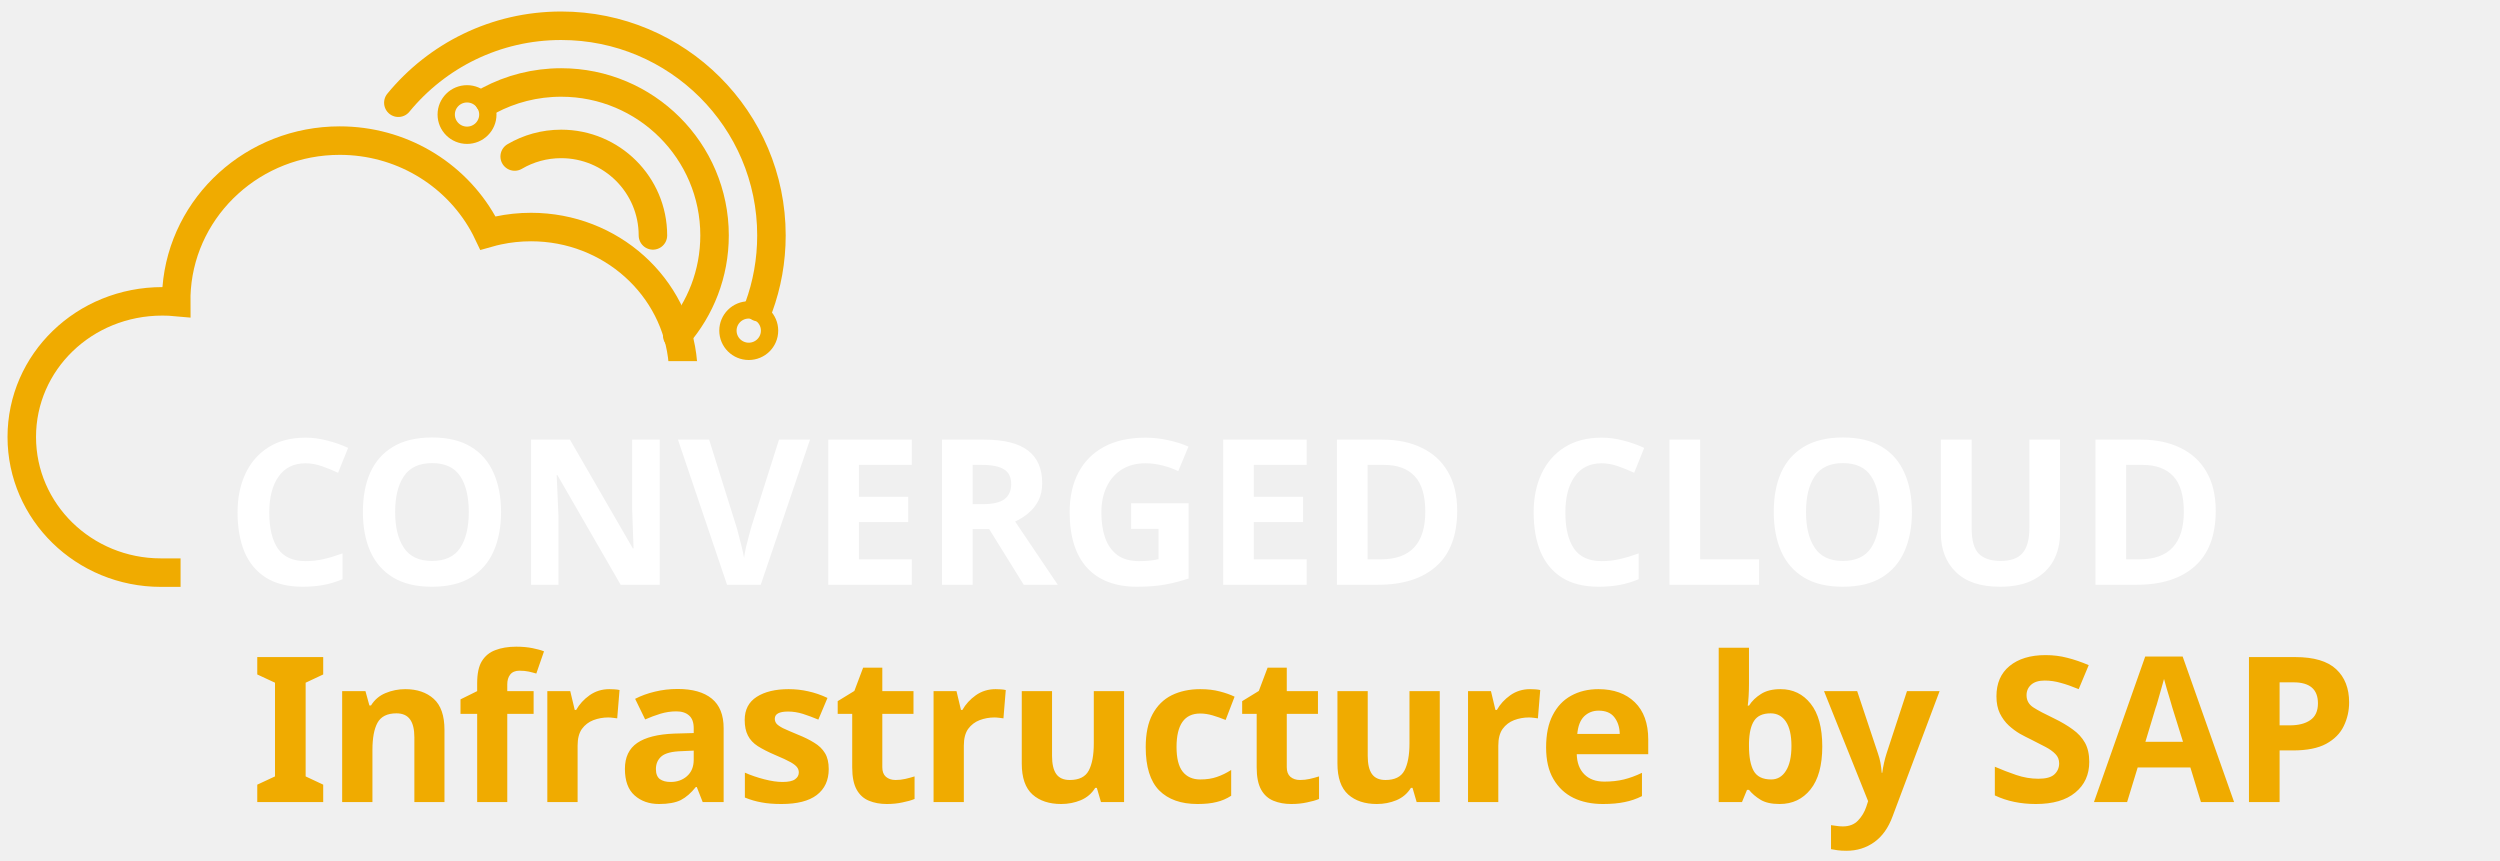
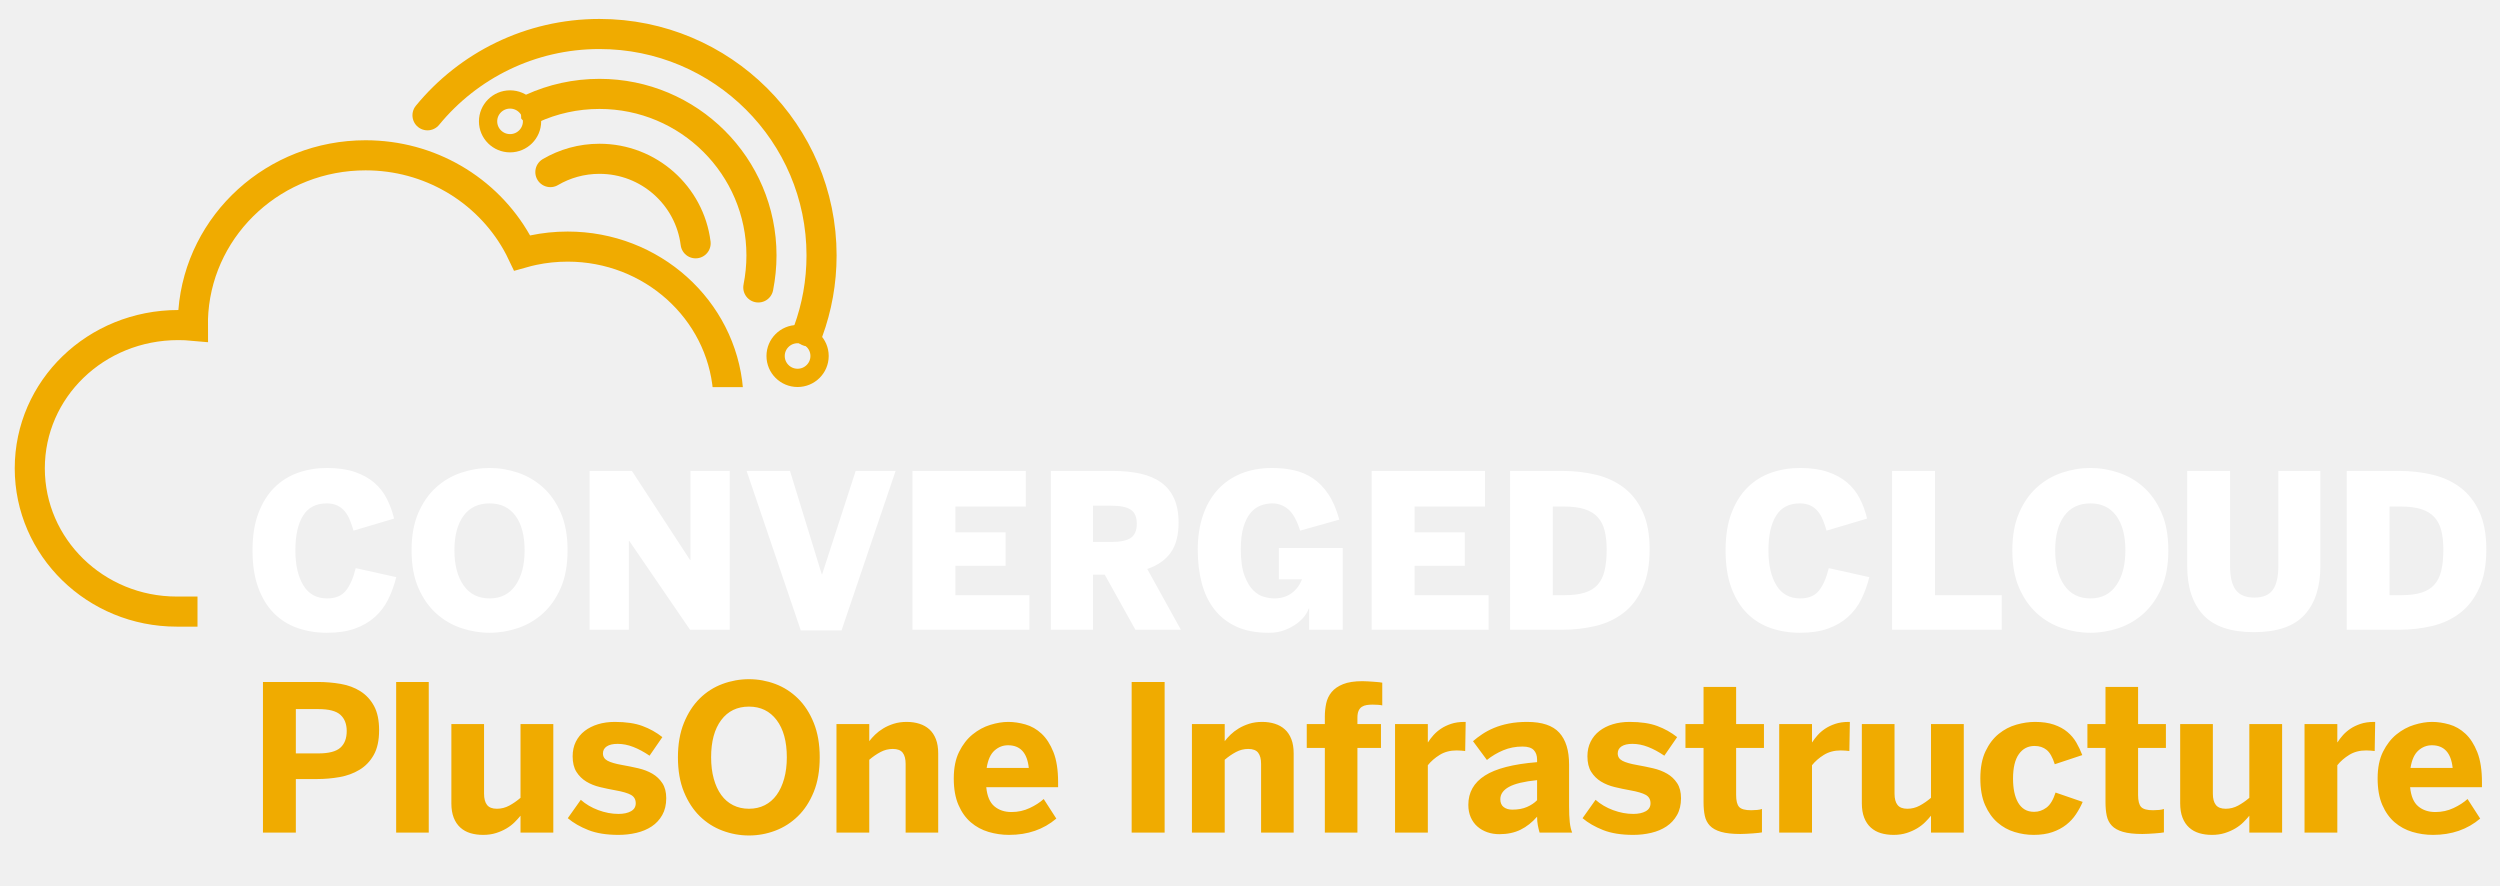
- <svg xmlns="http://www.w3.org/2000/svg" xmlns:xlink="http://www.w3.org/1999/xlink" width="218px" height="75px" viewBox="0 0 218 75" version="1.1">
+ <svg xmlns="http://www.w3.org/2000/svg" xmlns:xlink="http://www.w3.org/1999/xlink" width="240px" height="85px" viewBox="0 0 240 85" version="1.1">
  <defs>
-     <path d="M69.547,0 L69.547,31.493 L15.746,31.492 L15.746,52.488 L0,52.488 L0,0 L69.547,0 Z" id="path-1" />
+     <path d="M80.868,0 L80.868,36.512 L18.309,36.511 L18.31,61.033 L0,61.033 L0,0 L80.868,0 Z" id="path-1" />
+     <rect id="path-3" x="0" y="0" width="26.574" height="23.621" />
  </defs>
-   <g id="Page-1" stroke="none" stroke-width="1" fill="none" fill-rule="evenodd">
-     <g id="CC_Logo_slogan_dark">
+   <g id="Final_State" stroke="none" stroke-width="1" fill="none" fill-rule="evenodd">
+     <g id="CCplus1_Logo_light_250">
      <g id="Group-5-Copy-2">
-         <g id="Group-2">
+         <g id="Group-2" transform="translate(0.651163, 0.651163)">
          <mask id="mask-2" fill="white">
            <use xlink:href="#path-1" />
          </mask>
          <g id="Combined-Shape" />
-           <g id="Cloud_Logo_V4" mask="url(#mask-2)" stroke="#F0AB00">
-             <g transform="translate(0.6561, 1.6561)">
-               <ellipse id="Oval-Copy-13" stroke-width="1.509" transform="translate(40.06858, 8.332601) rotate(-90) translate(-40.06858, -8.332601) " cx="40.069" cy="8.333" rx="1.807" ry="1.815" />
-               <ellipse id="Oval-Copy-14" stroke-width="1.509" transform="translate(64.63531, 27.17445) rotate(-90) translate(-64.63531, -27.17445) " cx="64.635" cy="27.174" rx="1.807" ry="1.815" />
-               <path d="M39.596,10.605 C43.337,10.605 46.742,12.014 49.287,14.322 C51.843,16.639 53.531,19.864 53.814,23.475 C53.845,23.878 53.858,24.278 53.855,24.676 C54.249,24.639 54.648,24.621 55.052,24.621 C58.465,24.62 61.533,25.94 63.749,28.084 C65.959,30.222 67.32,33.179 67.32,36.448 C67.32,39.711 65.964,42.664 63.776,44.803 C61.578,46.951 58.54,48.277 55.187,48.277 L55.187,48.277 L9.387,48.277 C7.097,48.064 5.054,47.025 3.585,45.468 C2.132,43.927 1.242,41.879 1.242,39.628 C1.242,37.515 2.026,35.581 3.324,34.081 C4.652,32.546 6.518,31.464 8.639,31.107 C8.97,31.051 9.3,31.014 9.629,30.995 C9.629,30.66 9.643,30.323 9.671,29.984 C9.946,26.66 11.522,23.694 13.899,21.563 C16.27,19.438 19.436,18.142 22.913,18.142 C23.89,18.142 24.842,18.244 25.759,18.438 C26.063,18.503 26.366,18.578 26.668,18.664 C26.802,18.382 26.946,18.105 27.099,17.833 C28.334,15.641 30.152,13.811 32.347,12.54 C34.472,11.31 36.95,10.605 39.596,10.605 Z" id="Combined-Shape" stroke-width="2.485" transform="translate(34.28122, 29.44136) scale(-1, 1) translate(-34.28122, -29.44136) " />
-               <path d="M65.51,25.134 C66.224,23.18 66.614,21.072 66.614,18.872 C66.614,8.775 58.404,0.59 48.277,0.59 C42.553,0.59 37.442,3.205 34.079,7.302" id="Oval" stroke-width="2.485" stroke-linecap="round" />
-               <path d="M58.397,27.593 C60.426,25.255 61.653,22.207 61.653,18.872 C61.653,11.507 55.664,5.536 48.277,5.536 C46.007,5.536 43.869,6.1 41.996,7.095" id="Oval" stroke-width="2.485" stroke-linecap="round" />
-               <path d="M56.279,18.872 C56.279,14.466 52.697,10.894 48.277,10.894 C46.798,10.894 45.413,11.294 44.224,11.992" id="Oval" stroke-width="2.485" stroke-linecap="round" />
+           <g id="Group" mask="url(#mask-2)">
+             <g transform="translate(0.762907, 0.762907)" id="Cloud_Logo_V4">
+               <ellipse id="Oval-Copy-13" stroke="#F0AB00" stroke-width="1.754" transform="translate(47.55103, 10.23573) rotate(-90) translate(-47.55103, -10.23573) " cx="47.551" cy="10.236" rx="2.101" ry="2.11" />
+               <ellipse id="Oval-Copy-14" stroke="#F0AB00" stroke-width="1.754" transform="translate(75.15466, 32.76118) rotate(-90) translate(-75.15466, -32.76118) " cx="75.155" cy="32.761" rx="2.101" ry="2.11" />
+               <path d="M46.04,13.495 C50.39,13.495 54.349,15.133 57.308,17.816 C60.28,20.511 62.243,24.26 62.572,28.459 C62.608,28.927 62.624,29.393 62.62,29.855 C63.078,29.813 63.542,29.791 64.012,29.791 C67.98,29.791 71.548,31.326 74.124,33.819 C76.694,36.305 78.276,39.744 78.276,43.545 C78.276,47.339 76.7,50.773 74.156,53.259 C71.6,55.757 68.068,57.299 64.168,57.299 L64.168,57.299 L10.914,57.299 C8.252,57.052 5.877,55.843 4.169,54.032 C2.479,52.241 1.445,49.859 1.445,47.242 C1.445,44.785 2.356,42.536 3.865,40.792 C5.41,39.006 7.58,37.749 10.046,37.334 C10.431,37.269 10.815,37.226 11.197,37.204 C11.197,36.814 11.214,36.422 11.246,36.028 C11.566,32.163 13.398,28.714 16.162,26.236 C18.918,23.765 22.6,22.259 26.642,22.259 C27.778,22.259 28.885,22.377 29.951,22.603 C30.304,22.678 30.656,22.765 31.008,22.865 C31.164,22.537 31.331,22.215 31.509,21.898 C32.944,19.351 35.058,17.222 37.611,15.744 C40.082,14.314 42.963,13.495 46.04,13.495 Z" id="Combined-Shape" stroke="#F0AB00" stroke-width="2.889" transform="translate(39.86046, 35.39714) scale(-1, 1) translate(-39.86046, -35.39714) " />
+               <g id="Group" transform="translate(48.61535, 5.408847)">
+                 <mask id="mask-4" fill="white">
+                   <use xlink:href="#path-3" />
+                 </mask>
+                 <g id="Rectangle" />
+                 <path d="M22.768,20.771 C22.966,19.764 23.072,18.728 23.072,17.699 C23.072,9.134 16.108,2.191 7.519,2.191 C5.217,2.191 3.031,2.69 1.065,3.585" id="Oval" stroke="#F0AB00" stroke-width="2.889" stroke-linecap="round" mask="url(#mask-4)" />
+               </g>
+               <path d="M65.366,21.943 C64.791,17.369 60.877,13.83 56.134,13.83 C54.414,13.83 52.804,14.295 51.421,15.107" id="Oval" stroke="#F0AB00" stroke-width="2.889" stroke-linecap="round" />
+               <path d="M76.172,30.388 C77.002,28.117 77.455,25.665 77.455,23.107 C77.455,11.366 67.909,1.849 56.134,1.849 C49.479,1.849 43.535,4.889 39.625,9.654" id="Oval" stroke="#F0AB00" stroke-width="2.889" stroke-linecap="round" />
            </g>
          </g>
        </g>
-         <text id="Converged-Cloud" font-family="BentonSans-Black, BentonSans" font-size="17.715" font-weight="800" line-spacing="19.88" fill="#FFFFFF">
-           <tspan x="19.683" y="50.992">CONVERGED CLOUD</tspan>
-         </text>
+         <path d="M31.383,60.747 C32.43,60.747 33.326,60.613 34.074,60.345 C34.822,60.077 35.46,59.705 35.99,59.229 C36.52,58.752 36.945,58.189 37.267,57.539 C37.589,56.888 37.847,56.178 38.042,55.407 L38.042,55.407 L34.149,54.542 C33.915,55.494 33.598,56.216 33.199,56.709 C32.8,57.202 32.202,57.448 31.404,57.448 C30.391,57.448 29.63,57.029 29.12,56.191 C28.611,55.353 28.356,54.233 28.356,52.832 C28.356,51.404 28.601,50.296 29.09,49.508 C29.58,48.72 30.337,48.326 31.363,48.326 C31.766,48.326 32.108,48.395 32.389,48.532 C32.671,48.669 32.907,48.854 33.098,49.085 C33.289,49.317 33.45,49.591 33.581,49.91 C33.712,50.228 33.831,50.572 33.938,50.941 L33.938,50.941 L37.831,49.784 C37.67,49.114 37.438,48.48 37.137,47.883 C36.835,47.287 36.433,46.772 35.93,46.339 C35.427,45.907 34.805,45.563 34.064,45.308 C33.323,45.054 32.43,44.926 31.383,44.926 C30.411,44.926 29.493,45.077 28.628,45.379 C27.763,45.681 27.007,46.15 26.36,46.787 C25.713,47.424 25.198,48.24 24.816,49.236 C24.434,50.232 24.242,51.43 24.242,52.832 C24.242,54.233 24.427,55.432 24.796,56.427 C25.164,57.423 25.669,58.241 26.309,58.882 C26.95,59.522 27.706,59.993 28.577,60.295 C29.449,60.596 30.384,60.747 31.383,60.747 Z M47.003,60.747 C47.922,60.747 48.829,60.596 49.724,60.295 C50.619,59.993 51.42,59.522 52.128,58.882 C52.835,58.241 53.405,57.423 53.838,56.427 C54.27,55.432 54.486,54.233 54.486,52.832 C54.486,51.43 54.27,50.232 53.838,49.236 C53.405,48.24 52.835,47.424 52.128,46.787 C51.42,46.15 50.619,45.681 49.724,45.379 C48.829,45.077 47.922,44.926 47.003,44.926 C46.085,44.926 45.176,45.077 44.278,45.379 C43.379,45.681 42.576,46.15 41.869,46.787 C41.161,47.424 40.591,48.24 40.159,49.236 C39.726,50.232 39.51,51.43 39.51,52.832 C39.51,54.233 39.726,55.432 40.159,56.427 C40.591,57.423 41.161,58.241 41.869,58.882 C42.576,59.522 43.379,59.993 44.278,60.295 C45.176,60.596 46.085,60.747 47.003,60.747 Z M47.003,57.448 C45.917,57.448 45.082,57.029 44.499,56.191 C43.916,55.353 43.624,54.233 43.624,52.832 C43.624,51.417 43.916,50.312 44.499,49.518 C45.082,48.723 45.917,48.326 47.003,48.326 C48.076,48.326 48.904,48.723 49.488,49.518 C50.071,50.312 50.363,51.417 50.363,52.832 C50.363,54.233 50.071,55.353 49.488,56.191 C48.904,57.029 48.076,57.448 47.003,57.448 Z M60.37,60.456 L60.37,51.927 L60.41,51.927 L66.244,60.456 L70.056,60.456 L70.056,45.208 L66.284,45.208 L66.284,53.757 L66.244,53.757 L60.662,45.208 L56.599,45.208 L56.599,60.456 L60.37,60.456 Z M80.788,60.516 L85.978,45.208 L82.145,45.208 L78.927,55.125 L78.887,55.125 L75.839,45.208 L71.675,45.208 L76.875,60.516 L80.788,60.516 Z M98.821,60.456 L98.821,57.137 L91.721,57.137 L91.721,54.32 L96.538,54.32 L96.538,51.102 L91.721,51.102 L91.721,48.628 L98.479,48.628 L98.479,45.208 L87.597,45.208 L87.597,60.456 L98.821,60.456 Z M104.927,60.456 L104.927,55.165 L106.053,55.165 L109,60.456 L113.365,60.456 L110.137,54.622 C111.136,54.28 111.887,53.755 112.389,53.048 C112.892,52.341 113.144,51.383 113.144,50.176 C113.144,49.258 113,48.482 112.711,47.848 C112.423,47.214 112.007,46.703 111.464,46.314 C110.921,45.925 110.259,45.644 109.478,45.469 C108.697,45.295 107.816,45.208 106.838,45.208 L106.838,45.208 L100.883,45.208 L100.883,60.456 L104.927,60.456 Z M106.697,52.027 L104.927,52.027 L104.927,48.547 L106.697,48.547 C107.548,48.547 108.167,48.675 108.552,48.929 C108.938,49.184 109.131,49.633 109.131,50.277 C109.131,50.927 108.938,51.382 108.552,51.64 C108.167,51.898 107.548,52.027 106.697,52.027 L106.697,52.027 Z M121.804,60.747 C122.38,60.747 122.892,60.66 123.337,60.486 C123.783,60.311 124.167,60.105 124.489,59.867 C124.811,59.629 125.067,59.379 125.258,59.118 C125.45,58.856 125.572,58.628 125.626,58.434 L125.626,58.434 L125.676,58.434 L125.676,60.456 L128.904,60.456 L128.904,52.61 L122.769,52.61 L122.769,55.618 L124.992,55.618 C124.771,56.181 124.434,56.627 123.981,56.955 C123.529,57.284 122.974,57.448 122.317,57.448 C122.042,57.448 121.721,57.4 121.356,57.302 C120.991,57.205 120.644,56.996 120.315,56.674 C119.987,56.352 119.705,55.879 119.47,55.256 C119.236,54.632 119.118,53.784 119.118,52.711 C119.118,51.86 119.204,51.152 119.375,50.589 C119.546,50.026 119.772,49.576 120.054,49.241 C120.335,48.906 120.659,48.669 121.024,48.532 C121.39,48.395 121.757,48.326 122.125,48.326 C122.716,48.326 123.234,48.517 123.679,48.899 C124.125,49.281 124.502,49.962 124.811,50.941 L124.811,50.941 L128.573,49.885 C128.298,48.886 127.944,48.066 127.511,47.426 C127.079,46.785 126.584,46.281 126.028,45.912 C125.471,45.543 124.865,45.287 124.207,45.143 C123.55,44.998 122.863,44.926 122.146,44.926 C121.006,44.926 119.993,45.111 119.108,45.479 C118.223,45.848 117.475,46.373 116.865,47.054 C116.255,47.734 115.789,48.559 115.467,49.528 C115.145,50.497 114.984,51.578 114.984,52.771 C114.984,53.925 115.11,54.986 115.362,55.955 C115.613,56.924 116.014,57.765 116.563,58.479 C117.113,59.193 117.817,59.75 118.676,60.149 C119.534,60.548 120.577,60.747 121.804,60.747 Z M142.905,60.456 L142.905,57.137 L135.804,57.137 L135.804,54.32 L140.622,54.32 L140.622,51.102 L135.804,51.102 L135.804,48.628 L142.563,48.628 L142.563,45.208 L131.68,45.208 L131.68,60.456 L142.905,60.456 Z M149.976,60.456 C151.089,60.456 152.153,60.335 153.169,60.094 C154.185,59.852 155.077,59.436 155.844,58.846 C156.612,58.256 157.224,57.463 157.68,56.468 C158.136,55.472 158.364,54.226 158.364,52.731 C158.364,51.29 158.139,50.084 157.69,49.115 C157.241,48.146 156.632,47.374 155.865,46.797 C155.097,46.22 154.205,45.811 153.189,45.57 C152.173,45.329 151.102,45.208 149.976,45.208 L149.976,45.208 L144.967,45.208 L144.967,60.456 L149.976,60.456 Z M150.207,57.137 L149.07,57.137 L149.07,48.628 L150.157,48.628 C150.941,48.628 151.595,48.711 152.118,48.879 C152.641,49.047 153.06,49.301 153.375,49.643 C153.69,49.985 153.913,50.418 154.044,50.941 C154.175,51.464 154.24,52.074 154.24,52.771 C154.24,53.543 154.175,54.206 154.044,54.763 C153.913,55.319 153.694,55.772 153.385,56.121 C153.077,56.469 152.664,56.726 152.148,56.89 C151.632,57.054 150.985,57.137 150.207,57.137 L150.207,57.137 Z M172.797,60.747 C173.843,60.747 174.74,60.613 175.487,60.345 C176.235,60.077 176.874,59.705 177.403,59.229 C177.933,58.752 178.359,58.189 178.681,57.539 C179.003,56.888 179.261,56.178 179.455,55.407 L179.455,55.407 L175.563,54.542 C175.328,55.494 175.011,56.216 174.612,56.709 C174.213,57.202 173.615,57.448 172.817,57.448 C171.805,57.448 171.044,57.029 170.534,56.191 C170.024,55.353 169.77,54.233 169.77,52.832 C169.77,51.404 170.014,50.296 170.504,49.508 C170.993,48.72 171.751,48.326 172.777,48.326 C173.179,48.326 173.521,48.395 173.803,48.532 C174.084,48.669 174.321,48.854 174.512,49.085 C174.703,49.317 174.864,49.591 174.995,49.91 C175.125,50.228 175.244,50.572 175.352,50.941 L175.352,50.941 L179.244,49.784 C179.083,49.114 178.852,48.48 178.55,47.883 C178.248,47.287 177.846,46.772 177.343,46.339 C176.84,45.907 176.218,45.563 175.477,45.308 C174.736,45.054 173.843,44.926 172.797,44.926 C171.825,44.926 170.906,45.077 170.041,45.379 C169.176,45.681 168.42,46.15 167.773,46.787 C167.126,47.424 166.611,48.24 166.229,49.236 C165.847,50.232 165.656,51.43 165.656,52.832 C165.656,54.233 165.84,55.432 166.209,56.427 C166.578,57.423 167.082,58.241 167.723,58.882 C168.363,59.522 169.119,59.993 169.991,60.295 C170.862,60.596 171.798,60.747 172.797,60.747 Z M192.168,60.456 L192.168,57.137 L185.762,57.137 L185.762,45.208 L181.638,45.208 L181.638,60.456 L192.168,60.456 Z M200.677,60.747 C201.596,60.747 202.503,60.596 203.398,60.295 C204.293,59.993 205.094,59.522 205.802,58.882 C206.509,58.241 207.079,57.423 207.512,56.427 C207.944,55.432 208.16,54.233 208.16,52.832 C208.16,51.43 207.944,50.232 207.512,49.236 C207.079,48.24 206.509,47.424 205.802,46.787 C205.094,46.15 204.293,45.681 203.398,45.379 C202.503,45.077 201.596,44.926 200.677,44.926 C199.759,44.926 198.85,45.077 197.952,45.379 C197.053,45.681 196.25,46.15 195.543,46.787 C194.835,47.424 194.265,48.24 193.833,49.236 C193.4,50.232 193.184,51.43 193.184,52.832 C193.184,54.233 193.4,55.432 193.833,56.427 C194.265,57.423 194.835,58.241 195.543,58.882 C196.25,59.522 197.053,59.993 197.952,60.295 C198.85,60.596 199.759,60.747 200.677,60.747 Z M200.677,57.448 C199.591,57.448 198.756,57.029 198.173,56.191 C197.59,55.353 197.298,54.233 197.298,52.832 C197.298,51.417 197.59,50.312 198.173,49.518 C198.756,48.723 199.591,48.326 200.677,48.326 C201.75,48.326 202.578,48.723 203.162,49.518 C203.745,50.312 204.037,51.417 204.037,52.832 C204.037,54.233 203.745,55.353 203.162,56.191 C202.578,57.029 201.75,57.448 200.677,57.448 Z M216.378,60.687 C218.597,60.687 220.215,60.134 221.231,59.027 C222.246,57.921 222.754,56.359 222.754,54.34 L222.754,54.34 L222.754,45.208 L218.721,45.208 L218.721,54.32 C218.721,55.373 218.542,56.144 218.183,56.634 C217.824,57.123 217.236,57.368 216.418,57.368 C215.593,57.368 214.998,57.123 214.633,56.634 C214.267,56.144 214.084,55.373 214.084,54.32 L214.084,54.32 L214.084,45.208 L209.971,45.208 L209.971,54.34 C209.971,56.359 210.482,57.921 211.505,59.027 C212.527,60.134 214.151,60.687 216.378,60.687 Z M230.298,60.456 C231.411,60.456 232.475,60.335 233.491,60.094 C234.507,59.852 235.399,59.436 236.166,58.846 C236.934,58.256 237.546,57.463 238.002,56.468 C238.458,55.472 238.686,54.226 238.686,52.731 C238.686,51.29 238.461,50.084 238.012,49.115 C237.563,48.146 236.954,47.374 236.187,46.797 C235.419,46.22 234.527,45.811 233.511,45.57 C232.495,45.329 231.424,45.208 230.298,45.208 L230.298,45.208 L225.289,45.208 L225.289,60.456 L230.298,60.456 Z M230.529,57.137 L229.393,57.137 L229.393,48.628 L230.479,48.628 C231.263,48.628 231.917,48.711 232.44,48.879 C232.963,49.047 233.382,49.301 233.697,49.643 C234.012,49.985 234.235,50.418 234.366,50.941 C234.497,51.464 234.562,52.074 234.562,52.771 C234.562,53.543 234.497,54.206 234.366,54.763 C234.235,55.319 234.016,55.772 233.707,56.121 C233.399,56.469 232.987,56.726 232.47,56.89 C231.954,57.054 231.307,57.137 230.529,57.137 L230.529,57.137 Z" id="CONVERGEDCLOUD" fill="#FFFFFF" fill-rule="nonzero" />
      </g>
-       <text id="Infrastructure-by-SA" font-family="BentonSans-Bold, BentonSans" font-size="17.71" font-weight="bold" letter-spacing="-0.3" fill="#F0AB00">
-         <tspan x="21.87" y="69.941">Infrastructure by SAP</tspan>
-       </text>
+       <path d="M28.401,79.929 L28.401,74.788 L30.452,74.788 C31.17,74.788 31.884,74.726 32.593,74.602 C33.302,74.478 33.941,74.244 34.51,73.901 C35.08,73.558 35.536,73.082 35.879,72.475 C36.223,71.868 36.394,71.078 36.394,70.105 C36.394,69.151 36.232,68.375 35.908,67.777 C35.584,67.18 35.148,66.707 34.601,66.361 C34.054,66.014 33.425,65.779 32.712,65.655 C32,65.531 31.263,65.469 30.5,65.469 L30.5,65.469 L25.244,65.469 L25.244,79.929 L28.401,79.929 Z M30.576,72.327 L28.401,72.327 L28.401,68.073 L30.576,68.073 C31.574,68.073 32.275,68.256 32.679,68.621 C33.083,68.987 33.285,69.507 33.285,70.181 C33.285,70.887 33.08,71.421 32.67,71.783 C32.259,72.146 31.562,72.327 30.576,72.327 L30.576,72.327 Z M41.16,79.929 L41.16,65.469 L38.031,65.469 L38.031,79.929 L41.16,79.929 Z M46.374,80.149 C46.832,80.149 47.247,80.09 47.619,79.972 C47.991,79.855 48.326,79.707 48.625,79.529 C48.924,79.351 49.183,79.152 49.402,78.933 C49.622,78.713 49.811,78.505 49.97,78.308 L49.97,78.308 L49.97,79.929 L53.118,79.929 L53.118,69.513 L49.97,69.513 L49.97,76.591 C49.62,76.89 49.259,77.139 48.887,77.34 C48.515,77.54 48.119,77.64 47.7,77.64 C47.261,77.64 46.946,77.518 46.755,77.273 C46.565,77.028 46.469,76.67 46.469,76.2 L46.469,76.2 L46.469,69.513 L43.331,69.513 L43.331,77.115 C43.331,77.65 43.406,78.109 43.555,78.494 C43.705,78.879 43.916,79.195 44.19,79.443 C44.463,79.691 44.786,79.871 45.158,79.982 C45.53,80.093 45.935,80.149 46.374,80.149 Z M59.371,80.149 C59.969,80.149 60.545,80.084 61.098,79.953 C61.651,79.823 62.139,79.618 62.562,79.338 C62.985,79.058 63.323,78.693 63.578,78.241 C63.832,77.79 63.959,77.252 63.959,76.629 C63.959,76.044 63.835,75.562 63.587,75.184 C63.339,74.806 63.018,74.502 62.624,74.273 C62.23,74.044 61.778,73.871 61.269,73.753 C60.761,73.636 60.252,73.532 59.743,73.443 C59.095,73.329 58.623,73.192 58.327,73.033 C58.031,72.874 57.883,72.639 57.883,72.327 C57.883,72.041 58.004,71.817 58.246,71.655 C58.487,71.493 58.837,71.411 59.295,71.411 C59.791,71.411 60.292,71.51 60.797,71.707 C61.303,71.904 61.823,72.184 62.357,72.547 L62.357,72.547 L63.587,70.763 C63.015,70.311 62.377,69.955 61.675,69.695 C60.972,69.434 60.087,69.303 59.018,69.303 C58.433,69.303 57.896,69.378 57.406,69.528 C56.917,69.677 56.491,69.892 56.128,70.171 C55.766,70.451 55.483,70.796 55.279,71.206 C55.076,71.617 54.974,72.082 54.974,72.604 C54.974,73.214 55.095,73.712 55.336,74.097 C55.578,74.481 55.891,74.791 56.276,75.027 C56.661,75.262 57.096,75.438 57.583,75.556 C58.069,75.674 58.561,75.777 59.057,75.866 C59.775,75.993 60.284,76.143 60.583,76.314 C60.882,76.486 61.031,76.753 61.031,77.115 C61.031,77.453 60.878,77.707 60.573,77.879 C60.268,78.05 59.867,78.136 59.371,78.136 C58.735,78.136 58.092,78.015 57.44,77.774 C56.788,77.532 56.227,77.201 55.756,76.782 L55.756,76.782 L54.507,78.546 C55.041,78.998 55.699,79.378 56.481,79.686 C57.263,79.995 58.227,80.149 59.371,80.149 Z M71.901,80.206 C72.772,80.206 73.615,80.052 74.429,79.743 C75.243,79.435 75.966,78.972 76.599,78.356 C77.232,77.739 77.739,76.961 78.12,76.023 C78.502,75.085 78.693,73.977 78.693,72.699 C78.693,71.44 78.502,70.338 78.12,69.394 C77.739,68.45 77.232,67.668 76.599,67.048 C75.966,66.428 75.243,65.965 74.429,65.66 C73.615,65.355 72.772,65.202 71.901,65.202 C71.03,65.202 70.183,65.355 69.359,65.66 C68.536,65.965 67.809,66.428 67.18,67.048 C66.55,67.668 66.043,68.45 65.658,69.394 C65.274,70.338 65.081,71.44 65.081,72.699 C65.081,73.977 65.274,75.085 65.658,76.023 C66.043,76.961 66.55,77.739 67.18,78.356 C67.809,78.972 68.536,79.435 69.359,79.743 C70.183,80.052 71.03,80.206 71.901,80.206 Z M71.901,77.64 C71.342,77.64 70.836,77.527 70.385,77.301 C69.933,77.076 69.552,76.748 69.24,76.319 C68.928,75.89 68.688,75.368 68.52,74.755 C68.351,74.141 68.267,73.456 68.267,72.699 C68.267,71.179 68.59,69.989 69.235,69.127 C69.881,68.265 70.769,67.835 71.901,67.835 C73.02,67.835 73.906,68.265 74.558,69.127 C75.21,69.989 75.535,71.179 75.535,72.699 C75.535,73.456 75.45,74.141 75.278,74.755 C75.106,75.368 74.865,75.89 74.553,76.319 C74.241,76.748 73.861,77.076 73.413,77.301 C72.965,77.527 72.461,77.64 71.901,77.64 Z M83.449,79.929 L83.449,72.938 C83.799,72.639 84.159,72.391 84.531,72.194 C84.903,71.996 85.296,71.898 85.709,71.898 C86.155,71.898 86.471,72.019 86.658,72.26 C86.846,72.502 86.94,72.858 86.94,73.329 L86.94,73.329 L86.94,79.929 L90.068,79.929 L90.068,72.327 C90.068,71.793 89.994,71.335 89.844,70.954 C89.695,70.572 89.487,70.26 89.22,70.019 C88.952,69.777 88.633,69.598 88.261,69.48 C87.889,69.362 87.484,69.303 87.045,69.303 C86.587,69.303 86.172,69.362 85.8,69.48 C85.428,69.598 85.093,69.747 84.794,69.928 C84.495,70.109 84.234,70.308 84.012,70.524 C83.789,70.741 83.601,70.95 83.449,71.154 L83.449,71.154 L83.449,69.513 L80.301,69.513 L80.301,79.929 L83.449,79.929 Z M96.875,80.149 C98.669,80.149 100.179,79.627 101.406,78.584 L101.406,78.584 L100.195,76.705 C99.839,77.03 99.39,77.319 98.85,77.573 C98.309,77.828 97.727,77.955 97.104,77.955 C96.443,77.955 95.894,77.772 95.459,77.406 C95.023,77.041 94.764,76.429 94.682,75.57 L94.682,75.57 L101.578,75.57 L101.578,75.103 C101.578,73.92 101.428,72.954 101.13,72.203 C100.831,71.453 100.451,70.863 99.99,70.434 C99.529,70.005 99.014,69.709 98.444,69.547 C97.875,69.385 97.324,69.303 96.79,69.303 C96.255,69.303 95.683,69.397 95.073,69.585 C94.462,69.772 93.896,70.078 93.375,70.501 C92.853,70.923 92.421,71.48 92.077,72.17 C91.734,72.86 91.562,73.713 91.562,74.731 C91.562,75.736 91.712,76.583 92.011,77.273 C92.31,77.963 92.705,78.519 93.198,78.942 C93.691,79.365 94.257,79.672 94.896,79.863 C95.535,80.053 96.195,80.149 96.875,80.149 Z M98.764,73.72 L94.72,73.72 C94.84,72.95 95.09,72.396 95.468,72.055 C95.847,71.715 96.281,71.545 96.77,71.545 C97.947,71.545 98.611,72.27 98.764,73.72 L98.764,73.72 Z M111.805,79.929 L111.805,65.469 L108.639,65.469 L108.639,79.929 L111.805,79.929 Z M117.573,79.929 L117.573,72.938 C117.922,72.639 118.283,72.391 118.655,72.194 C119.027,71.996 119.42,71.898 119.833,71.898 C120.278,71.898 120.595,72.019 120.782,72.26 C120.97,72.502 121.064,72.858 121.064,73.329 L121.064,73.329 L121.064,79.929 L124.192,79.929 L124.192,72.327 C124.192,71.793 124.118,71.335 123.968,70.954 C123.819,70.572 123.61,70.26 123.343,70.019 C123.076,69.777 122.757,69.598 122.385,69.48 C122.013,69.362 121.607,69.303 121.169,69.303 C120.711,69.303 120.296,69.362 119.924,69.48 C119.552,69.598 119.216,69.747 118.918,69.928 C118.619,70.109 118.358,70.308 118.135,70.524 C117.913,70.741 117.725,70.95 117.573,71.154 L117.573,71.154 L117.573,69.513 L114.425,69.513 L114.425,79.929 L117.573,79.929 Z M130.312,79.929 L130.312,71.803 L132.573,71.803 L132.573,69.513 L130.312,69.513 L130.312,68.893 C130.312,68.62 130.351,68.399 130.427,68.23 C130.503,68.062 130.61,67.935 130.746,67.849 C130.883,67.763 131.041,67.707 131.219,67.682 C131.397,67.656 131.584,67.644 131.781,67.644 C131.934,67.644 132.104,67.65 132.292,67.663 C132.479,67.676 132.614,67.695 132.697,67.72 L132.697,67.72 L132.697,65.536 C132.659,65.523 132.565,65.509 132.416,65.493 C132.266,65.477 132.096,65.463 131.905,65.45 C131.715,65.437 131.522,65.424 131.328,65.412 C131.134,65.399 130.958,65.393 130.799,65.393 C130.029,65.393 129.408,65.488 128.934,65.679 C128.46,65.87 128.093,66.124 127.832,66.442 C127.572,66.76 127.398,67.124 127.313,67.534 C127.227,67.944 127.184,68.365 127.184,68.798 L127.184,68.798 L127.184,69.513 L125.448,69.513 L125.448,71.803 L127.184,71.803 L127.184,79.929 L130.312,79.929 Z M137.072,79.929 L137.072,73.462 C137.37,73.087 137.75,72.756 138.211,72.47 C138.672,72.184 139.215,72.041 139.838,72.041 C139.946,72.041 140.094,72.047 140.281,72.06 C140.469,72.073 140.594,72.086 140.658,72.098 L140.658,72.098 L140.706,69.303 L140.601,69.303 C140.111,69.303 139.68,69.365 139.308,69.489 C138.936,69.613 138.61,69.769 138.331,69.957 C138.051,70.144 137.809,70.353 137.606,70.582 C137.402,70.811 137.231,71.036 137.091,71.259 L137.091,71.259 L137.072,71.259 L137.072,69.513 L133.924,69.513 L133.924,79.929 L137.072,79.929 Z M143.936,80.082 C144.711,80.082 145.39,79.939 145.972,79.653 C146.554,79.367 147.083,78.95 147.56,78.403 C147.56,78.702 147.584,78.976 147.632,79.224 C147.68,79.472 147.735,79.707 147.799,79.929 L147.799,79.929 L150.927,79.929 C150.819,79.669 150.743,79.336 150.698,78.933 C150.654,78.529 150.632,78.015 150.632,77.392 L150.632,77.392 L150.632,73.386 C150.632,72.044 150.319,71.028 149.692,70.338 C149.066,69.648 148.037,69.303 146.606,69.303 C145.958,69.303 145.37,69.356 144.842,69.461 C144.314,69.566 143.842,69.706 143.425,69.881 C143.009,70.055 142.634,70.254 142.3,70.477 C141.966,70.699 141.669,70.925 141.408,71.154 L141.408,71.154 L142.743,72.957 C143.22,72.575 143.743,72.265 144.312,72.027 C144.882,71.788 145.497,71.669 146.158,71.669 C146.667,71.669 147.028,71.782 147.241,72.008 C147.454,72.233 147.56,72.537 147.56,72.919 L147.56,72.919 L147.56,73.167 C145.271,73.351 143.599,73.782 142.543,74.459 C141.487,75.136 140.96,76.073 140.96,77.268 C140.96,77.713 141.038,78.112 141.193,78.465 C141.349,78.818 141.564,79.114 141.837,79.352 C142.111,79.591 142.427,79.772 142.786,79.896 C143.146,80.02 143.529,80.082 143.936,80.082 Z M145.185,77.726 C144.842,77.726 144.564,77.643 144.351,77.478 C144.138,77.313 144.031,77.061 144.031,76.724 C144.031,76.241 144.308,75.847 144.861,75.542 C145.414,75.236 146.314,75.02 147.56,74.893 L147.56,74.893 L147.56,76.82 C147.306,77.081 146.983,77.297 146.592,77.468 C146.201,77.64 145.732,77.726 145.185,77.726 Z M156.79,80.149 C157.388,80.149 157.963,80.084 158.516,79.953 C159.07,79.823 159.558,79.618 159.981,79.338 C160.403,79.058 160.742,78.693 160.996,78.241 C161.251,77.79 161.378,77.252 161.378,76.629 C161.378,76.044 161.254,75.562 161.006,75.184 C160.758,74.806 160.437,74.502 160.043,74.273 C159.648,74.044 159.197,73.871 158.688,73.753 C158.179,73.636 157.671,73.532 157.162,73.443 C156.513,73.329 156.041,73.192 155.746,73.033 C155.45,72.874 155.302,72.639 155.302,72.327 C155.302,72.041 155.423,71.817 155.664,71.655 C155.906,71.493 156.256,71.411 156.714,71.411 C157.21,71.411 157.71,71.51 158.216,71.707 C158.722,71.904 159.241,72.184 159.776,72.547 L159.776,72.547 L161.006,70.763 C160.434,70.311 159.796,69.955 159.094,69.695 C158.391,69.434 157.505,69.303 156.437,69.303 C155.852,69.303 155.315,69.378 154.825,69.528 C154.335,69.677 153.909,69.892 153.547,70.171 C153.184,70.451 152.901,70.796 152.698,71.206 C152.494,71.617 152.393,72.082 152.393,72.604 C152.393,73.214 152.514,73.712 152.755,74.097 C152.997,74.481 153.31,74.791 153.695,75.027 C154.079,75.262 154.515,75.438 155.001,75.556 C155.488,75.674 155.979,75.777 156.475,75.866 C157.194,75.993 157.702,76.143 158.001,76.314 C158.3,76.486 158.45,76.753 158.45,77.115 C158.45,77.453 158.297,77.707 157.992,77.879 C157.687,78.05 157.286,78.136 156.79,78.136 C156.154,78.136 155.51,78.015 154.858,77.774 C154.207,77.532 153.645,77.201 153.175,76.782 L153.175,76.782 L151.925,78.546 C152.459,78.998 153.118,79.378 153.9,79.686 C154.682,79.995 155.645,80.149 156.79,80.149 Z M167.078,80.063 C167.244,80.063 167.435,80.057 167.651,80.044 C167.867,80.031 168.075,80.018 168.275,80.006 C168.476,79.993 168.655,79.977 168.814,79.958 C168.973,79.939 169.085,79.923 169.148,79.91 L169.148,79.91 L169.148,77.659 C169.04,77.704 168.886,77.736 168.686,77.755 C168.485,77.774 168.293,77.783 168.109,77.783 C167.536,77.783 167.153,77.678 166.959,77.468 C166.765,77.259 166.668,76.874 166.668,76.314 L166.668,76.314 L166.668,71.803 L169.339,71.803 L169.339,69.513 L166.668,69.513 L166.668,65.946 L163.54,65.946 L163.54,69.513 L161.804,69.513 L161.804,71.803 L163.54,71.803 L163.54,77.001 C163.54,77.497 163.579,77.933 163.659,78.308 C163.738,78.683 163.9,79.001 164.145,79.262 C164.39,79.522 164.748,79.721 165.218,79.858 C165.689,79.995 166.309,80.063 167.078,80.063 Z M173.952,79.929 L173.952,73.462 C174.251,73.087 174.631,72.756 175.092,72.47 C175.553,72.184 176.095,72.041 176.718,72.041 C176.826,72.041 176.974,72.047 177.162,72.06 C177.349,72.073 177.475,72.086 177.539,72.098 L177.539,72.098 L177.586,69.303 L177.481,69.303 C176.992,69.303 176.561,69.365 176.189,69.489 C175.817,69.613 175.491,69.769 175.211,69.957 C174.931,70.144 174.69,70.353 174.486,70.582 C174.283,70.811 174.111,71.036 173.971,71.259 L173.971,71.259 L173.952,71.259 L173.952,69.513 L170.804,69.513 L170.804,79.929 L173.952,79.929 Z M181.78,80.149 C182.237,80.149 182.652,80.09 183.024,79.972 C183.396,79.855 183.732,79.707 184.031,79.529 C184.329,79.351 184.589,79.152 184.808,78.933 C185.027,78.713 185.217,78.505 185.376,78.308 L185.376,78.308 L185.376,79.929 L188.523,79.929 L188.523,69.513 L185.376,69.513 L185.376,76.591 C185.026,76.89 184.665,77.139 184.293,77.34 C183.921,77.54 183.525,77.64 183.105,77.64 C182.667,77.64 182.352,77.518 182.161,77.273 C181.97,77.028 181.875,76.67 181.875,76.2 L181.875,76.2 L181.875,69.513 L178.737,69.513 L178.737,77.115 C178.737,77.65 178.811,78.109 178.961,78.494 C179.11,78.879 179.322,79.195 179.595,79.443 C179.869,79.691 180.191,79.871 180.563,79.982 C180.935,80.093 181.341,80.149 181.78,80.149 Z M195.225,80.149 C195.918,80.149 196.521,80.06 197.033,79.882 C197.545,79.704 197.987,79.468 198.359,79.176 C198.731,78.883 199.044,78.545 199.298,78.16 C199.553,77.775 199.766,77.383 199.937,76.982 L199.937,76.982 L197.333,76.085 C197.111,76.785 196.818,77.268 196.456,77.535 C196.093,77.802 195.702,77.936 195.282,77.936 C194.92,77.936 194.612,77.858 194.357,77.702 C194.103,77.546 193.895,77.325 193.732,77.039 C193.57,76.753 193.449,76.418 193.37,76.033 C193.29,75.648 193.251,75.221 193.251,74.75 C193.251,73.707 193.437,72.923 193.809,72.399 C194.181,71.874 194.685,71.612 195.321,71.612 C195.778,71.612 196.163,71.737 196.475,71.989 C196.786,72.24 197.047,72.699 197.257,73.367 L197.257,73.367 L199.899,72.489 C199.74,72.07 199.549,71.667 199.327,71.283 C199.104,70.898 198.818,70.559 198.468,70.267 C198.119,69.974 197.689,69.741 197.181,69.566 C196.672,69.391 196.065,69.303 195.359,69.303 C194.786,69.303 194.192,69.391 193.575,69.566 C192.958,69.741 192.392,70.036 191.877,70.453 C191.362,70.869 190.939,71.426 190.609,72.122 C190.278,72.818 190.113,73.688 190.113,74.731 C190.113,75.748 190.265,76.602 190.57,77.292 C190.876,77.982 191.271,78.538 191.758,78.961 C192.244,79.384 192.791,79.688 193.399,79.872 C194.006,80.057 194.615,80.149 195.225,80.149 Z M205.666,80.063 C205.832,80.063 206.022,80.057 206.239,80.044 C206.455,80.031 206.663,80.018 206.863,80.006 C207.064,79.993 207.243,79.977 207.402,79.958 C207.561,79.939 207.673,79.923 207.736,79.91 L207.736,79.91 L207.736,77.659 C207.628,77.704 207.474,77.736 207.273,77.755 C207.073,77.774 206.881,77.783 206.696,77.783 C206.124,77.783 205.741,77.678 205.547,77.468 C205.353,77.259 205.256,76.874 205.256,76.314 L205.256,76.314 L205.256,71.803 L207.927,71.803 L207.927,69.513 L205.256,69.513 L205.256,65.946 L202.127,65.946 L202.127,69.513 L200.391,69.513 L200.391,71.803 L202.127,71.803 L202.127,77.001 C202.127,77.497 202.167,77.933 202.247,78.308 C202.326,78.683 202.488,79.001 202.733,79.262 C202.978,79.522 203.336,79.721 203.806,79.858 C204.277,79.995 204.897,80.063 205.666,80.063 Z M212.34,80.149 C212.797,80.149 213.212,80.09 213.584,79.972 C213.956,79.855 214.292,79.707 214.591,79.529 C214.89,79.351 215.149,79.152 215.368,78.933 C215.587,78.713 215.777,78.505 215.936,78.308 L215.936,78.308 L215.936,79.929 L219.083,79.929 L219.083,69.513 L215.936,69.513 L215.936,76.591 C215.586,76.89 215.225,77.139 214.853,77.34 C214.481,77.54 214.085,77.64 213.665,77.64 C213.227,77.64 212.912,77.518 212.721,77.273 C212.53,77.028 212.435,76.67 212.435,76.2 L212.435,76.2 L212.435,69.513 L209.297,69.513 L209.297,77.115 C209.297,77.65 209.372,78.109 209.521,78.494 C209.67,78.879 209.882,79.195 210.155,79.443 C210.429,79.691 210.751,79.871 211.123,79.982 C211.495,80.093 211.901,80.149 212.34,80.149 Z M224.383,79.929 L224.383,73.462 C224.682,73.087 225.062,72.756 225.523,72.47 C225.984,72.184 226.526,72.041 227.149,72.041 C227.257,72.041 227.405,72.047 227.593,72.06 C227.78,72.073 227.906,72.086 227.97,72.098 L227.97,72.098 L228.017,69.303 L227.912,69.303 C227.423,69.303 226.992,69.365 226.62,69.489 C226.248,69.613 225.922,69.769 225.642,69.957 C225.362,70.144 225.121,70.353 224.917,70.582 C224.714,70.811 224.542,71.036 224.402,71.259 L224.402,71.259 L224.383,71.259 L224.383,69.513 L221.235,69.513 L221.235,79.929 L224.383,79.929 Z M233.565,80.149 C235.358,80.149 236.869,79.627 238.096,78.584 L238.096,78.584 L236.884,76.705 C236.528,77.03 236.08,77.319 235.54,77.573 C234.999,77.828 234.417,77.955 233.794,77.955 C233.133,77.955 232.584,77.772 232.149,77.406 C231.713,77.041 231.454,76.429 231.371,75.57 L231.371,75.57 L238.268,75.57 L238.268,75.103 C238.268,73.92 238.118,72.954 237.819,72.203 C237.52,71.453 237.14,70.863 236.679,70.434 C236.218,70.005 235.703,69.709 235.134,69.547 C234.565,69.385 234.013,69.303 233.479,69.303 C232.945,69.303 232.373,69.397 231.762,69.585 C231.152,69.772 230.586,70.078 230.064,70.501 C229.543,70.923 229.111,71.48 228.767,72.17 C228.424,72.86 228.252,73.713 228.252,74.731 C228.252,75.736 228.402,76.583 228.7,77.273 C228.999,77.963 229.395,78.519 229.888,78.942 C230.381,79.365 230.947,79.672 231.586,79.863 C232.225,80.053 232.885,80.149 233.565,80.149 Z M235.454,73.72 L231.409,73.72 C231.53,72.95 231.78,72.396 232.158,72.055 C232.536,71.715 232.97,71.545 233.46,71.545 C234.637,71.545 235.301,72.27 235.454,73.72 L235.454,73.72 Z" id="PlusOneInfrastructure" fill="#F0AB00" fill-rule="nonzero" />
    </g>
  </g>
</svg>
